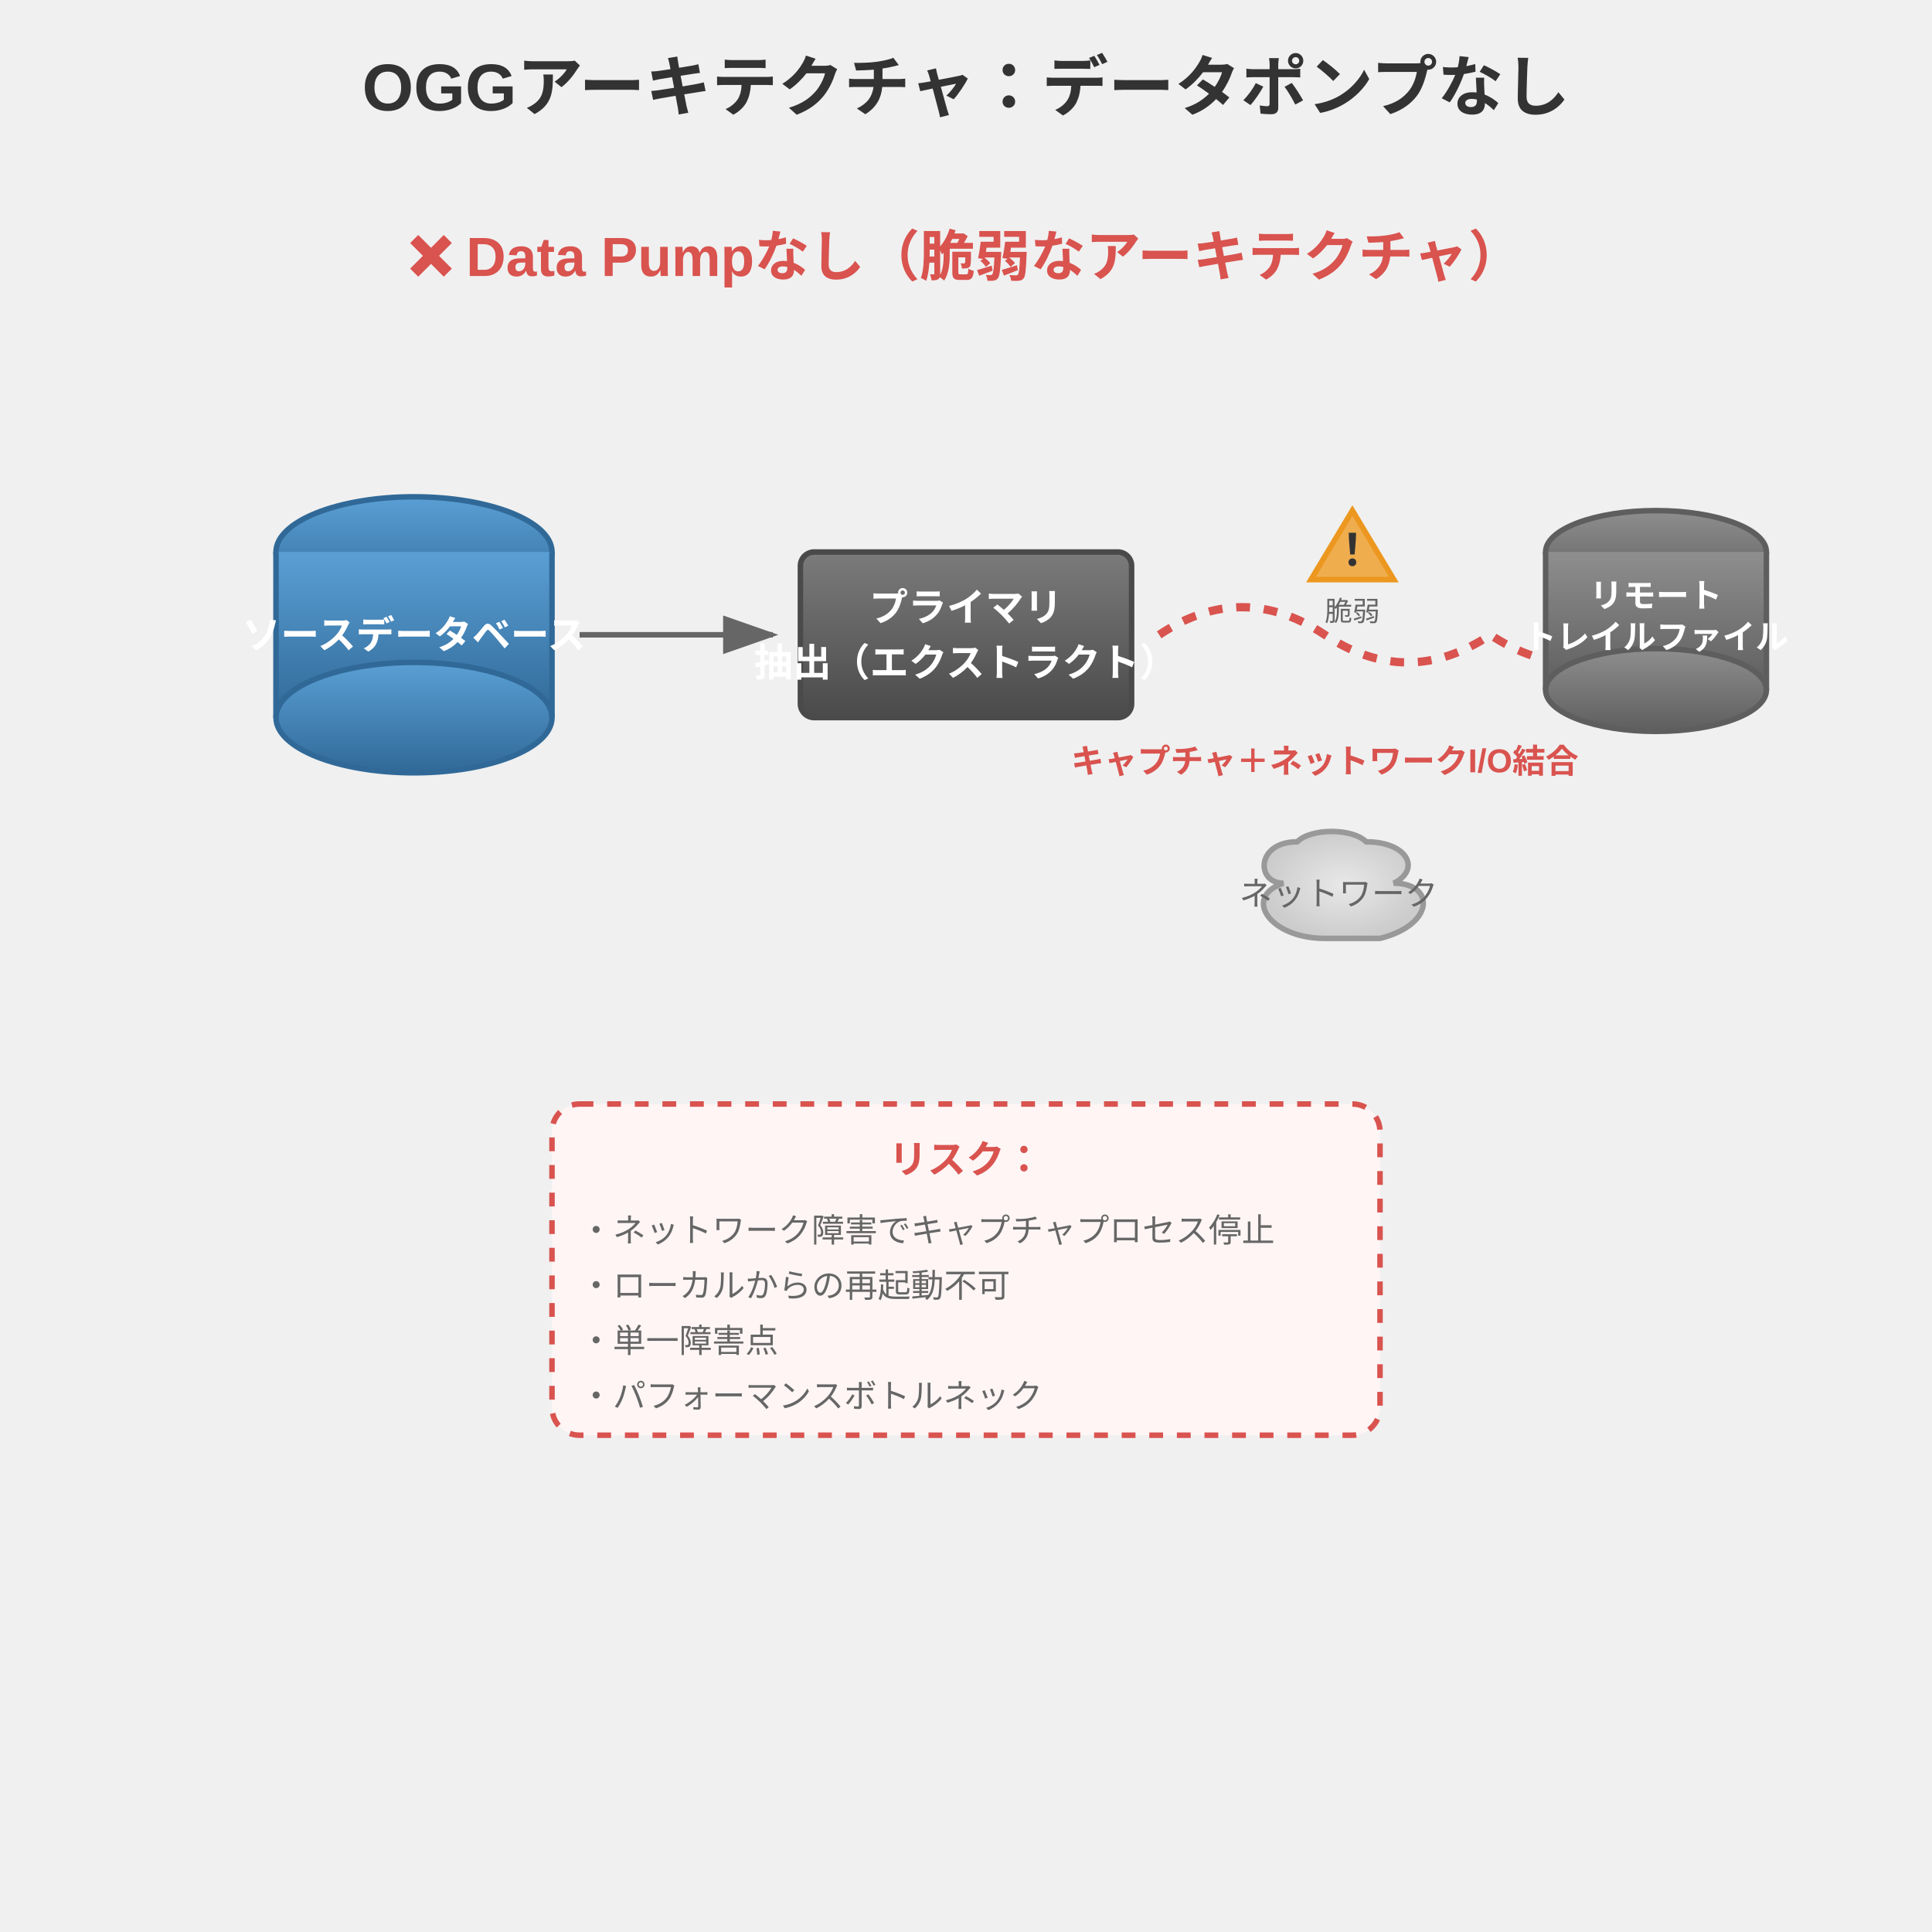
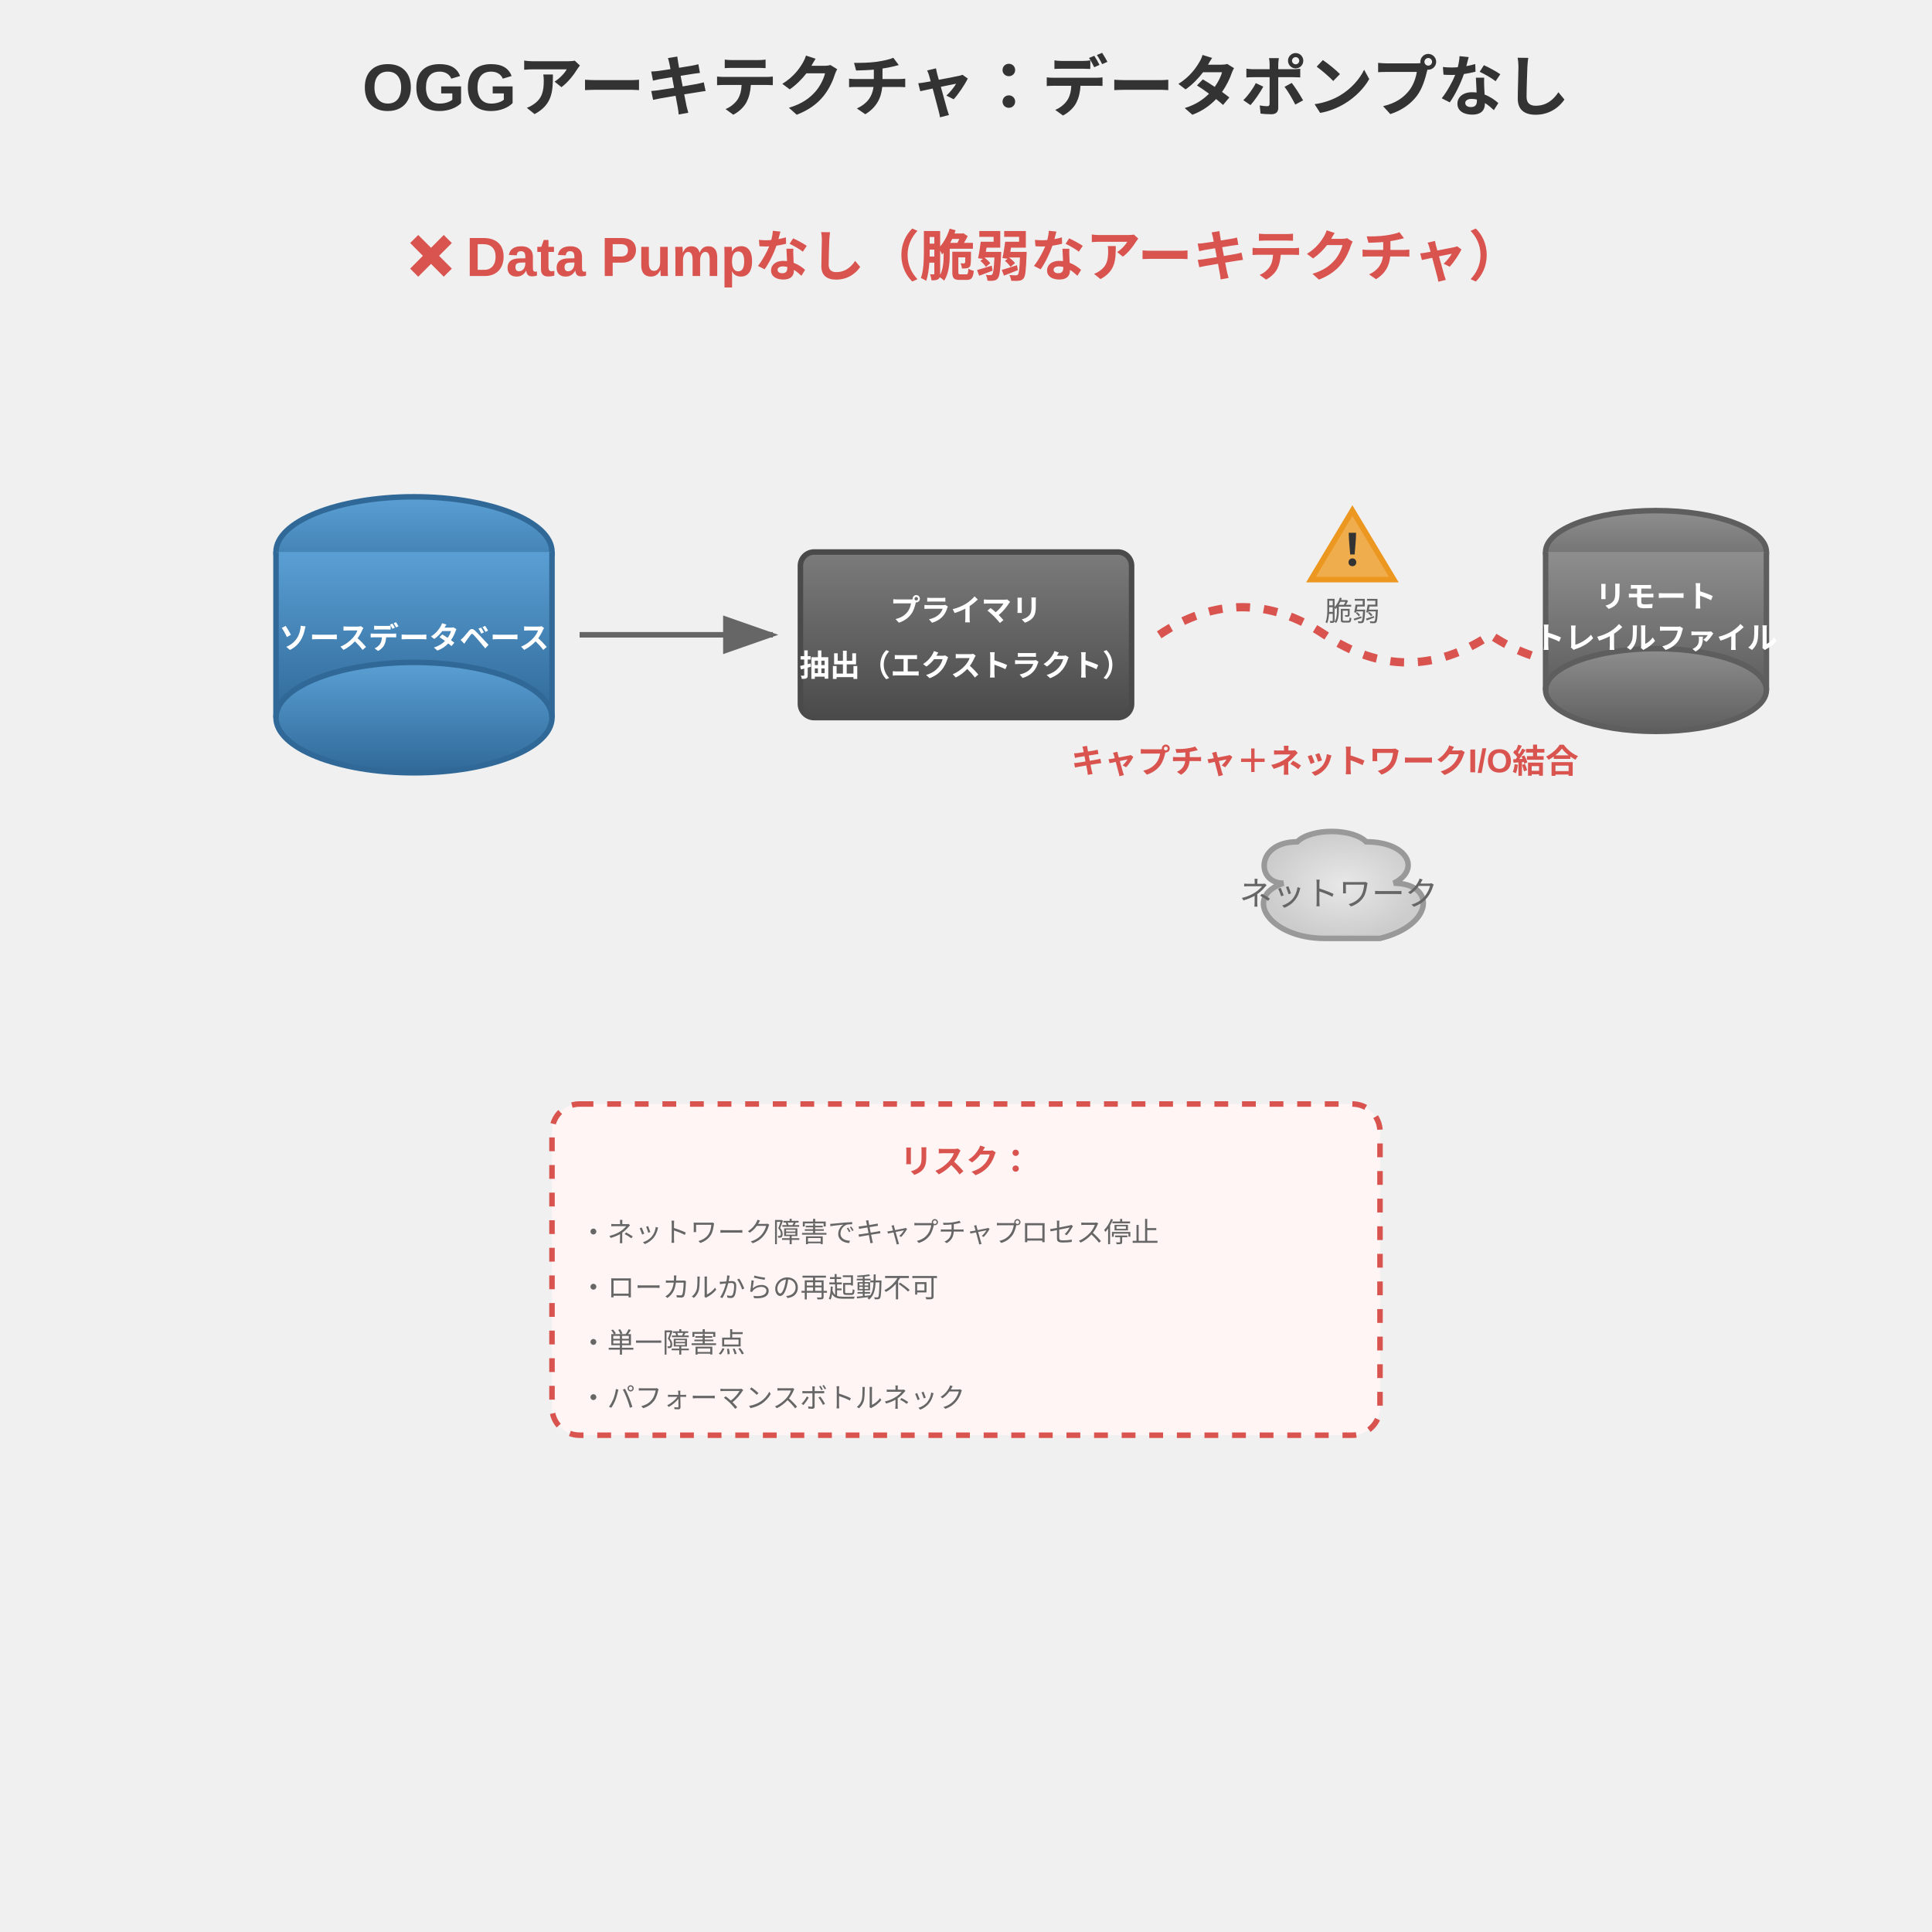
<svg xmlns="http://www.w3.org/2000/svg" viewBox="0 0 700 700">
  <defs>
    <linearGradient id="dbGrad" x1="0%" y1="0%" x2="0%" y2="100%">
      <stop offset="0%" style="stop-color:#5A9FD4;stop-opacity:1" />
      <stop offset="100%" style="stop-color:#306998;stop-opacity:1" />
    </linearGradient>
    <linearGradient id="processGrad" x1="0%" y1="0%" x2="0%" y2="100%">
      <stop offset="0%" style="stop-color:#7B7B7B;stop-opacity:1" />
      <stop offset="100%" style="stop-color:#4A4A4A;stop-opacity:1" />
    </linearGradient>
    <linearGradient id="trailGrad" x1="0%" y1="0%" x2="0%" y2="100%">
      <stop offset="0%" style="stop-color:#8E8E8E;stop-opacity:1" />
      <stop offset="100%" style="stop-color:#5E5E5E;stop-opacity:1" />
    </linearGradient>
    <radialGradient id="cloudGrad">
      <stop offset="0%" style="stop-color:#E8E8E8;stop-opacity:1" />
      <stop offset="100%" style="stop-color:#CCCCCC;stop-opacity:1" />
    </radialGradient>
    <marker id="arrowRed" markerWidth="10" markerHeight="7" refX="9" refY="3.5" orient="auto">
      <polygon points="0 0, 10 3.5, 0 7" fill="#D9534F" />
    </marker>
    <marker id="arrowGray" markerWidth="10" markerHeight="7" refX="9" refY="3.5" orient="auto">
      <polygon points="0 0, 10 3.5, 0 7" fill="#666" />
    </marker>
  </defs>
  <text x="350" y="40" text-anchor="middle" font-family="Arial, sans-serif" font-size="24" font-weight="bold" fill="#333">
    OGGアーキテクチャ：データポンプなし
  </text>
  <g id="withoutDataPump">
    <text x="350" y="100" text-anchor="middle" font-family="Arial, sans-serif" font-size="20" font-weight="bold" fill="#D9534F">
      ❌ Data Pumpなし（脆弱なアーキテクチャ）
    </text>
    <g transform="translate(100, 200)">
      <ellipse cx="50" cy="0" rx="50" ry="20" fill="url(#dbGrad)" stroke="#306998" stroke-width="2" />
      <rect x="0" y="0" width="100" height="60" fill="url(#dbGrad)" stroke="none" />
      <ellipse cx="50" cy="60" rx="50" ry="20" fill="url(#dbGrad)" stroke="#306998" stroke-width="2" />
      <path d="M 0 0 L 0 60" stroke="#306998" stroke-width="2" fill="none" />
      <path d="M 100 0 L 100 60" stroke="#306998" stroke-width="2" fill="none" />
-       <text x="50" y="35" text-anchor="middle" font-family="Arial, sans-serif" font-size="14" font-weight="bold" fill="white">
+       <text x="50" y="35" text-anchor="middle" font-family="Arial, sans-serif" font-size="11" font-weight="bold" fill="white">
        ソースデータベース
      </text>
    </g>
    <line x1="210" y1="230" x2="280" y2="230" stroke="#666" stroke-width="2" marker-end="url(#arrowGray)" />
    <rect x="290" y="200" width="120" height="60" rx="5" fill="url(#processGrad)" stroke="#4A4A4A" stroke-width="2" />
-     <text x="350" y="225" text-anchor="middle" font-family="Arial, sans-serif" font-size="14" font-weight="bold" fill="white">
+     <text x="350" y="225" text-anchor="middle" font-family="Arial, sans-serif" font-size="11" font-weight="bold" fill="white">
      プライマリ
    </text>
-     <text x="350" y="245" text-anchor="middle" font-family="Arial, sans-serif" font-size="14" font-weight="bold" fill="white">
+     <text x="350" y="245" text-anchor="middle" font-family="Arial, sans-serif" font-size="11" font-weight="bold" fill="white">
      抽出（エクストラクト）
    </text>
    <g transform="translate(450, 300)">
      <path d="M 30 40 C 10 40, 0 25, 15 20 C 5 20, 5 5, 20 5 C 25 0, 40 0, 45 5 C 60 5, 65 15, 55 20 C 70 20, 70 35, 50 40 Z" fill="url(#cloudGrad)" stroke="#999" stroke-width="2" />
      <text x="35" y="28" text-anchor="middle" font-family="Arial, sans-serif" font-size="12" fill="#666">
        ネットワーク
      </text>
    </g>
    <path d="M 420 230 Q 450 210, 480 230 T 540 230 Q 570 250, 600 230" stroke="#D9534F" stroke-width="3" fill="none" marker-end="url(#arrowRed)" stroke-dasharray="5,5" />
    <g transform="translate(470, 180)">
      <path d="M 20 5 L 35 30 L 5 30 Z" fill="#F0AD4E" stroke="#EC971F" stroke-width="2" />
      <text x="20" y="25" text-anchor="middle" font-family="Arial, sans-serif" font-size="16" font-weight="bold" fill="#333">！</text>
      <text x="20" y="45" text-anchor="middle" font-family="Arial, sans-serif" font-size="10" fill="#666">脆弱</text>
    </g>
    <text x="480" y="280" text-anchor="middle" font-family="Arial, sans-serif" font-size="12" font-weight="bold" fill="#D9534F">
      キャプチャ＋ネットワークI/O結合
    </text>
    <g transform="translate(550, 200)">
      <ellipse cx="50" cy="0" rx="40" ry="15" fill="url(#trailGrad)" stroke="#5E5E5E" stroke-width="2" />
      <rect x="10" y="0" width="80" height="50" fill="url(#trailGrad)" stroke="none" />
      <ellipse cx="50" cy="50" rx="40" ry="15" fill="url(#trailGrad)" stroke="#5E5E5E" stroke-width="2" />
      <path d="M 10 0 L 10 50" stroke="#5E5E5E" stroke-width="2" fill="none" />
      <path d="M 90 0 L 90 50" stroke="#5E5E5E" stroke-width="2" fill="none" />
-       <text x="50" y="20" text-anchor="middle" font-family="Arial, sans-serif" font-size="12" font-weight="bold" fill="white">
+       <text x="50" y="20" text-anchor="middle" font-family="Arial, sans-serif" font-size="11" font-weight="bold" fill="white">
        リモート
      </text>
-       <text x="50" y="35" text-anchor="middle" font-family="Arial, sans-serif" font-size="12" font-weight="bold" fill="white">
+       <text x="50" y="35" text-anchor="middle" font-family="Arial, sans-serif" font-size="11" font-weight="bold" fill="white">
        トレイルファイル
      </text>
    </g>
    <g transform="translate(200, 400)">
      <rect x="0" y="0" width="300" height="120" rx="10" fill="#FFF5F5" stroke="#D9534F" stroke-width="2" stroke-dasharray="5,5" />
-       <text x="150" y="25" text-anchor="middle" font-family="Arial, sans-serif" font-size="14" font-weight="bold" fill="#D9534F">
+       <text x="150" y="25" text-anchor="middle" font-family="Arial, sans-serif" font-size="12" font-weight="bold" fill="#D9534F">
        リスク：
      </text>
-       <text x="10" y="50" font-family="Arial, sans-serif" font-size="12" fill="#666">
+       <text x="10" y="50" font-family="Arial, sans-serif" font-size="10" fill="#666">
        ・ネットワーク障害でキャプチャプロセス停止
      </text>
-       <text x="10" y="70" font-family="Arial, sans-serif" font-size="12" fill="#666">
+       <text x="10" y="70" font-family="Arial, sans-serif" font-size="10" fill="#666">
        ・ローカルからの再起動不可
      </text>
-       <text x="10" y="90" font-family="Arial, sans-serif" font-size="12" fill="#666">
+       <text x="10" y="90" font-family="Arial, sans-serif" font-size="10" fill="#666">
        ・単一障害点
      </text>
-       <text x="10" y="110" font-family="Arial, sans-serif" font-size="12" fill="#666">
+       <text x="10" y="110" font-family="Arial, sans-serif" font-size="10" fill="#666">
        ・パフォーマンスボトルネック
      </text>
    </g>
  </g>
</svg>
